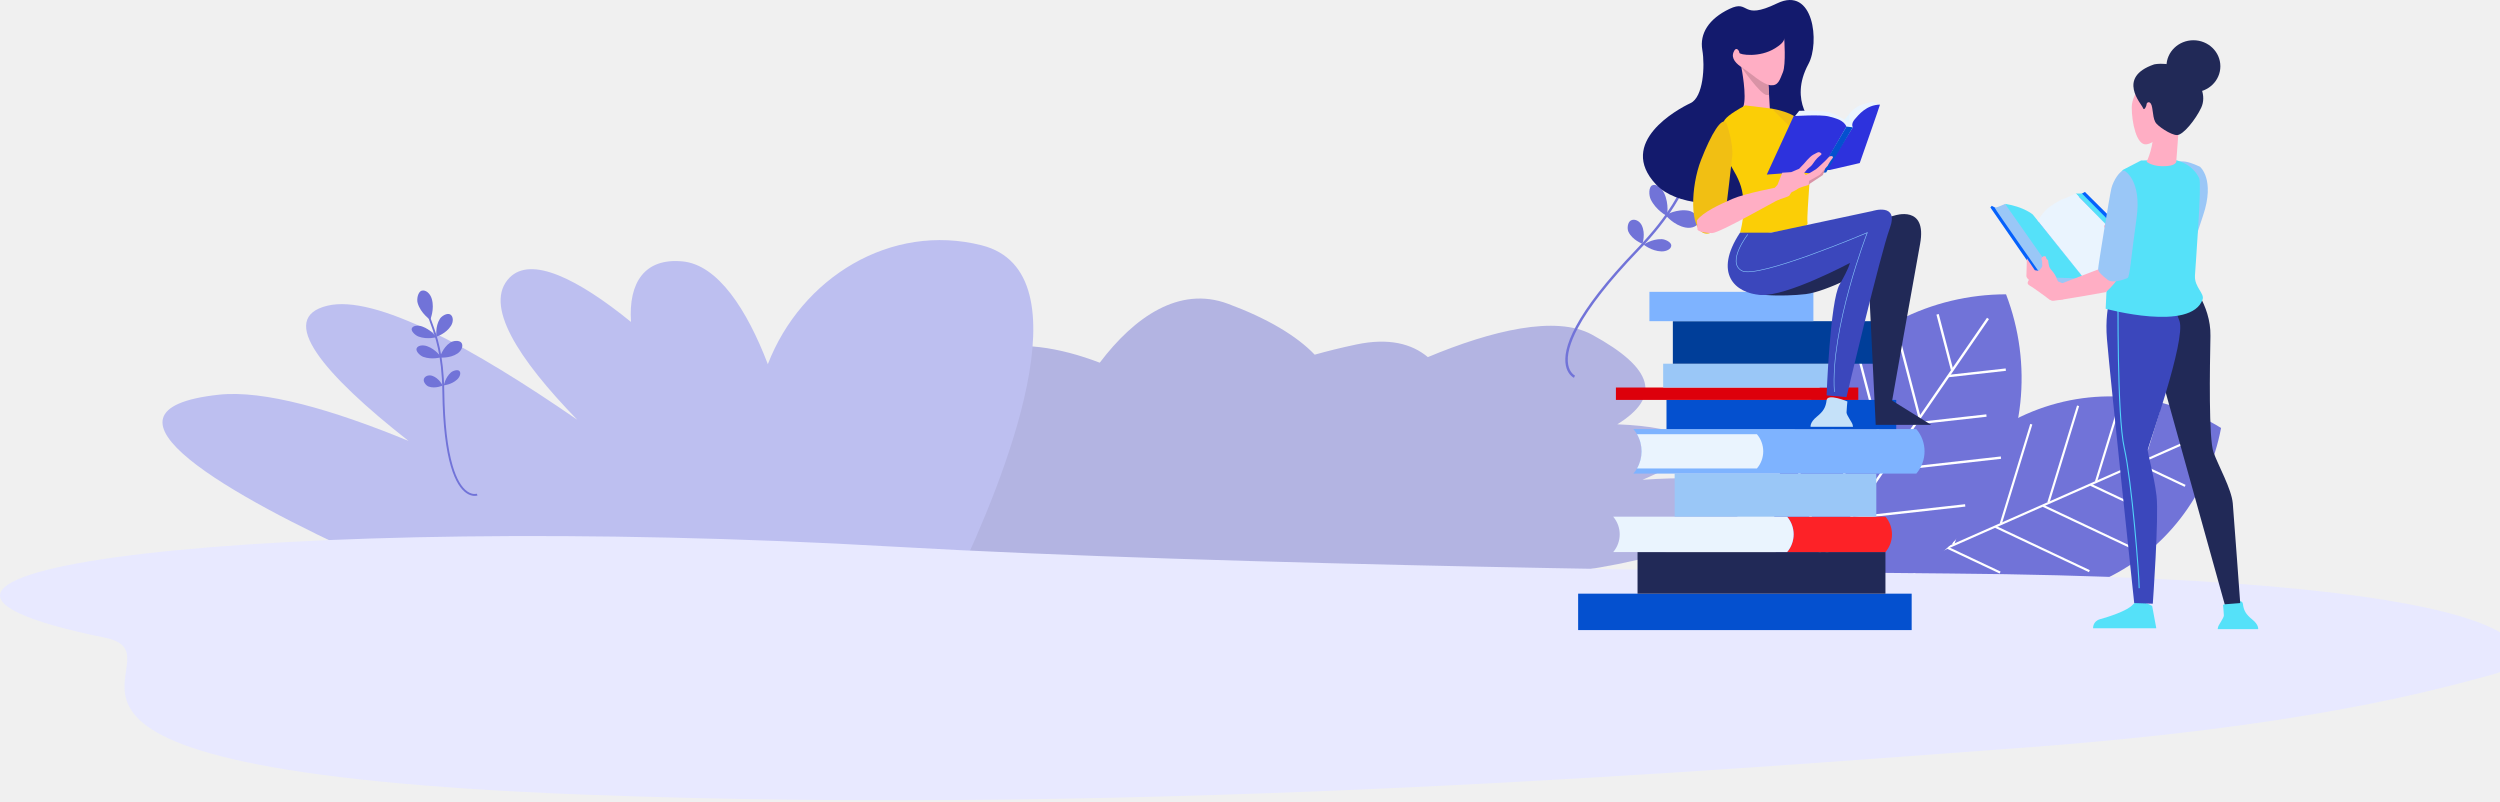
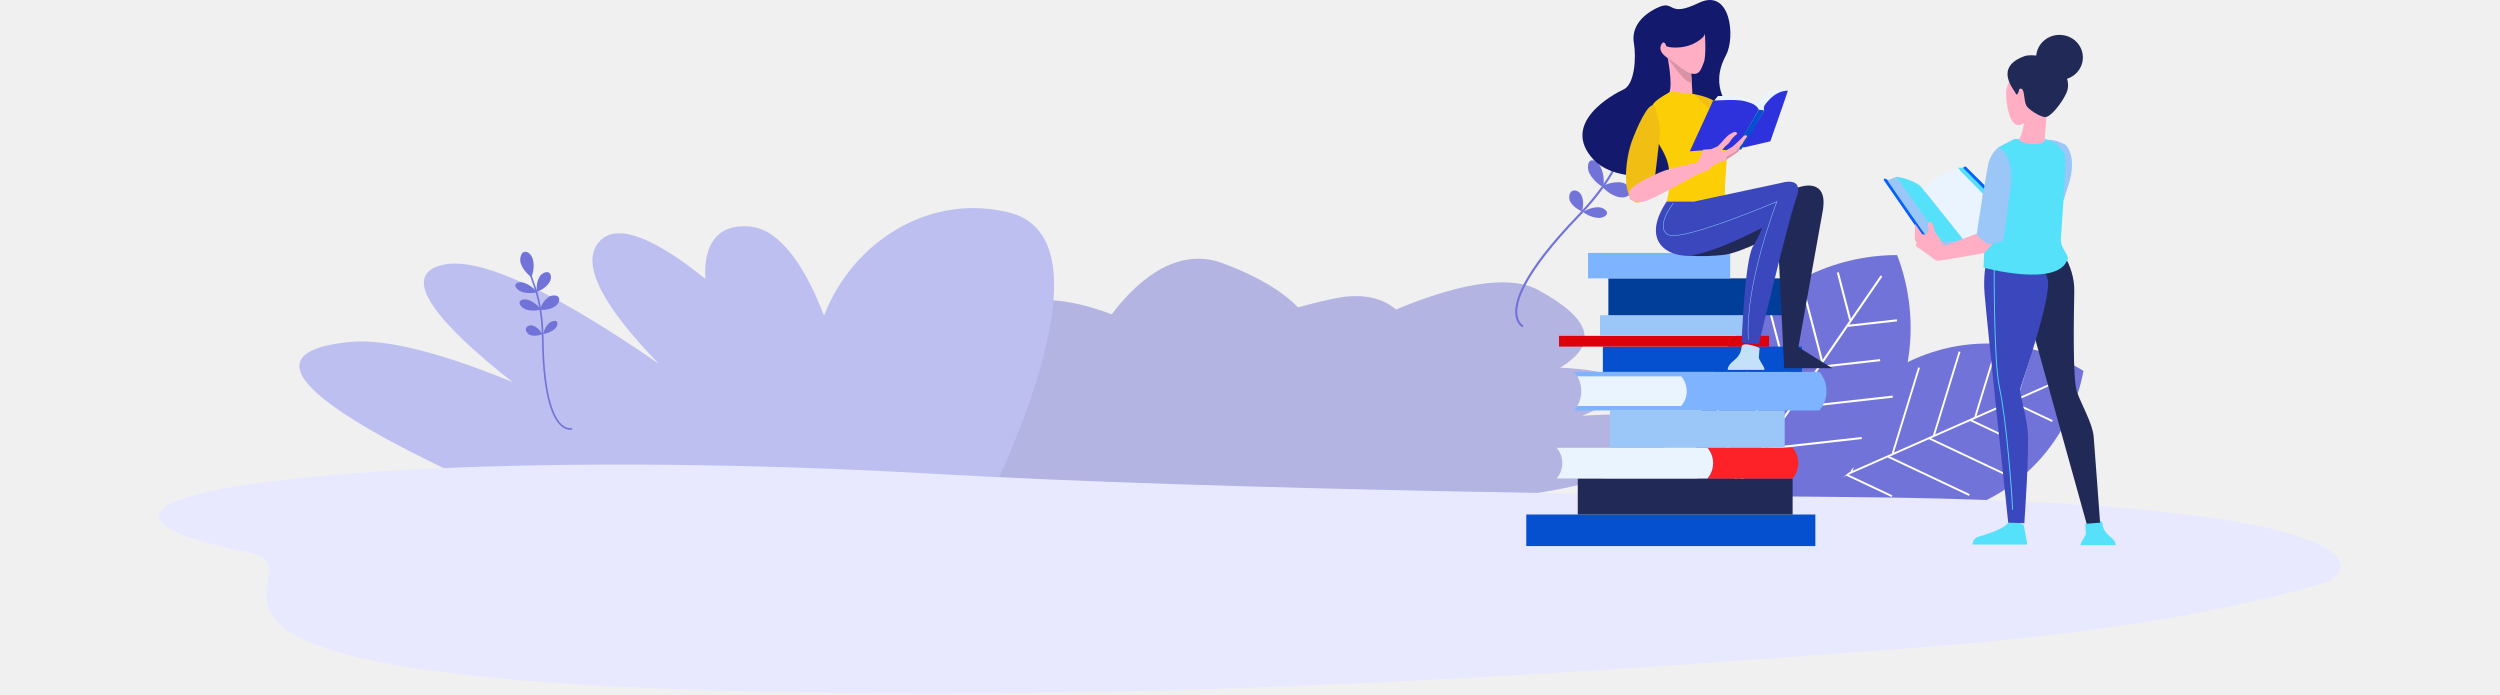
- <svg xmlns="http://www.w3.org/2000/svg" width="1872" height="600" viewBox="0 0 1872 600" fill="none">
+ <svg xmlns="http://www.w3.org/2000/svg" width="1800" height="500" viewBox="0 0 1886 600" fill="none">
  <path d="M645.105 348.15C595.292 323.012 636.128 314.952 684.181 315.812C661.985 297.816 677.452 281.093 736.036 262.973C762.332 254.838 793.405 260.112 823.503 271.578C849.477 237.256 883.047 214.002 919.287 227.394C949.253 238.471 971.159 251.656 984.451 265.585C994.123 262.849 1004.51 260.286 1015.61 257.947C1039.76 252.846 1057.12 257.294 1069.18 267.403C1117.16 247.366 1165.16 235.892 1192.06 250.565C1238.83 276.1 1243.91 297.287 1211.06 317.721C1259 319.598 1294.39 331.857 1229.95 359.252C1287.25 355.4 1327.67 360.442 1301.73 385.994C1243.85 442.95 987.543 449.125 798.282 420.143C678.088 413.629 578.841 395.533 561.333 365.989C548.437 344.248 590.679 342.223 645.105 348.15Z" fill="#B3B4E2" />
  <path d="M74.77 454.663C64.222 438.783 77.143 424.557 126.766 415.588C180.936 405.792 232.767 409.537 275.438 418.068C174.637 372.214 57.039 307.049 163.982 295.542C197.32 291.955 248.713 306.57 305.925 330.162C241.959 279.968 206.694 238.148 245.2 228.898C280.952 220.293 354.209 260.426 432.253 314.307C387.697 268.461 361.814 228.03 381.571 207.901C397.715 191.468 432.451 208.571 472.486 241.058C470.535 211.406 482.794 193.047 511.048 195.725C537.617 198.238 559.341 231.924 574.956 272.686C600.045 207.844 667.094 166.487 735.094 183.689C814.964 203.892 751.842 359.425 716.61 433.542L74.77 454.663Z" fill="#BDBFF0" />
  <path d="M1517.13 310.141C1468.13 331.791 1435.78 375.677 1426.43 425.028C1469.21 451.348 1523.44 456.986 1572.44 435.336C1621.46 413.686 1653.8 369.8 1663.14 320.449C1620.36 294.129 1566.14 288.499 1517.13 310.141Z" fill="#7173D8" />
  <path d="M1644.16 327.947L1435.09 420.316" stroke="white" stroke-width="1.631" stroke-miterlimit="10" />
  <path d="M1601.14 347.249L1636.22 363.807" stroke="white" stroke-width="1.631" stroke-miterlimit="10" />
  <path d="M1565.49 363.005L1608.73 383.406" stroke="white" stroke-width="1.631" stroke-miterlimit="10" />
  <path d="M1529.85 378.752L1602.12 412.868" stroke="white" stroke-width="1.631" stroke-miterlimit="10" />
  <path d="M1494.2 394.5L1564.52 427.698" stroke="white" stroke-width="1.631" stroke-miterlimit="10" />
  <path d="M1458.55 410.248L1497.7 428.731" stroke="white" stroke-width="1.631" stroke-miterlimit="10" />
  <path d="M1605.17 344.728L1616.54 307.644" stroke="white" stroke-width="1.631" stroke-miterlimit="10" />
  <path d="M1569.53 360.475L1587.25 302.66" stroke="white" stroke-width="1.631" stroke-miterlimit="10" />
  <path d="M1533.87 376.231L1556.07 303.85" stroke="white" stroke-width="1.631" stroke-miterlimit="10" />
  <path d="M1498.23 391.979L1521.03 317.639" stroke="white" stroke-width="1.631" stroke-miterlimit="10" />
  <path d="M1462.57 407.726L1482.17 343.868" stroke="white" stroke-width="1.631" stroke-miterlimit="10" />
  <path d="M1358.83 295.344C1325.29 344.108 1320.31 404.139 1340.13 455.969C1395.62 455.928 1449.89 429.789 1483.43 381.017C1516.97 332.245 1521.95 272.214 1502.13 220.384C1446.64 220.433 1392.37 246.572 1358.83 295.344Z" fill="#7173D8" />
  <path d="M1488.61 238.454L1345.53 446.521" stroke="white" stroke-width="1.802" stroke-miterlimit="10" />
  <path d="M1459.35 281.539L1501.94 276.778" stroke="white" stroke-width="1.802" stroke-miterlimit="10" />
  <path d="M1434.96 317.019L1487.45 311.149" stroke="white" stroke-width="1.802" stroke-miterlimit="10" />
  <path d="M1410.55 352.498L1498.31 342.686" stroke="white" stroke-width="1.802" stroke-miterlimit="10" />
  <path d="M1386.15 387.97L1471.54 378.438" stroke="white" stroke-width="1.802" stroke-miterlimit="10" />
  <path d="M1361.76 423.449L1409.3 418.142" stroke="white" stroke-width="1.802" stroke-miterlimit="10" />
  <path d="M1461.67 276.827L1450.87 235.363" stroke="white" stroke-width="1.802" stroke-miterlimit="10" />
  <path d="M1437.28 312.307L1420.44 247.655" stroke="white" stroke-width="1.802" stroke-miterlimit="10" />
  <path d="M1412.88 347.795L1391.81 266.849" stroke="white" stroke-width="1.802" stroke-miterlimit="10" />
  <path d="M1388.49 383.266L1366.83 300.13" stroke="white" stroke-width="1.802" stroke-miterlimit="10" />
  <path d="M1364.08 418.746L1345.49 347.323" stroke="white" stroke-width="1.802" stroke-miterlimit="10" />
  <path d="M1459.52 429.434C1327.27 428.351 917.493 423.614 668.805 409.313C207.694 382.811 -168.974 427.128 78.407 477.462C147.54 491.523 -51.922 576.089 436.196 594.978C864.679 611.552 1301.49 575.519 1512.91 560.044C1724.33 544.561 1821.9 517.199 1867.2 504.865C1907.04 494.02 1921.78 433.203 1459.52 429.434Z" fill="#E8E9FF" />
  <path d="M322.135 239.421C322.135 239.421 315.001 234.66 312.736 226.89C311.918 224.071 312.86 218.524 315.803 217.664C318.729 216.813 322.135 219.706 323.325 223.798C325.59 231.577 322.135 239.421 322.135 239.421Z" fill="#7173D8" />
  <path d="M326.847 252.094C326.847 252.094 325.681 244.695 329.368 238.76C330.707 236.611 334.882 234.065 337.188 235.495C339.486 236.933 339.651 240.827 337.709 243.951C334.006 249.879 326.847 252.094 326.847 252.094Z" fill="#7173D8" />
  <path d="M329.368 267.676C329.368 267.676 331.319 260.435 337.106 256.533C339.205 255.111 344.066 254.499 345.579 256.748C347.091 258.996 345.645 262.617 342.603 264.675C336.808 268.577 329.368 267.676 329.368 267.676Z" fill="#7173D8" />
  <path d="M326.748 252.516C326.748 252.516 320.06 254.4 313.488 252.053C311.099 251.209 307.586 248.043 308.33 245.96C309.074 243.869 312.711 243.257 316.175 244.489C322.755 246.836 326.748 252.516 326.748 252.516Z" fill="#7173D8" />
  <path d="M330.36 267.494C330.36 267.494 323.598 269.594 317.018 267.246C314.629 266.403 311.149 263.138 311.934 260.931C312.728 258.724 316.398 258.013 319.862 259.244C326.45 261.592 330.36 267.494 330.36 267.494Z" fill="#7173D8" />
  <path d="M331.493 288.698C331.493 288.698 325.987 291.252 320.97 289.458C319.143 288.813 316.646 285.904 317.432 283.688C318.217 281.481 321.168 280.506 323.813 281.448C328.839 283.242 331.493 288.698 331.493 288.698Z" fill="#7173D8" />
  <path d="M332.328 288.557C332.328 288.557 333.344 282.853 337.519 279.018C339.032 277.629 342.719 276.389 344.016 277.827C345.331 279.257 344.471 282.184 342.272 284.209C338.098 288.036 332.328 288.557 332.328 288.557Z" fill="#7173D8" />
  <path d="M354.548 371.288C356.333 371.461 357.482 371.056 357.557 371.023L357.069 369.684L357.317 370.345L357.077 369.676C356.945 369.725 353.903 370.751 349.943 367.998C345.521 364.906 341.834 358.475 338.999 348.886C335.105 335.726 332.981 316.944 332.666 293.046C332.294 265.287 327.087 251.085 323.64 241.695C322.763 239.289 321.994 237.206 321.507 235.387L320.135 235.751C320.631 237.628 321.408 239.736 322.3 242.174C325.714 251.482 330.881 265.543 331.236 293.062C331.939 346.265 341.396 363.84 349.199 369.213C351.249 370.627 353.101 371.147 354.548 371.288Z" fill="#7173D8" />
  <path d="M1266.35 128.155C1266.35 128.155 1264.08 117.194 1269.11 107.894C1270.94 104.521 1276.91 100.239 1280.41 102.14C1283.91 104.025 1284.43 109.845 1281.78 114.739C1276.75 124.047 1266.35 128.155 1266.35 128.155Z" fill="#7173D8" />
  <path d="M1259.1 144.258C1259.1 144.258 1264.8 136.306 1273.67 134.181C1276.89 133.412 1283.1 134.867 1283.92 138.323C1284.75 141.77 1281.33 145.539 1276.66 146.655C1267.78 148.78 1259.1 144.258 1259.1 144.258Z" fill="#7173D8" />
  <path d="M1247.17 161.047C1247.17 161.047 1255.62 156.112 1264.58 157.798C1267.83 158.41 1272.9 162.279 1272.25 165.759C1271.59 169.239 1266.94 171.281 1262.21 170.397C1253.24 168.71 1247.17 161.047 1247.17 161.047Z" fill="#7173D8" />
  <path d="M1258.62 144.556C1258.62 144.556 1250.69 140.174 1246.72 131.966C1245.28 128.99 1244.92 122.823 1247.52 121.575C1250.13 120.31 1254.07 123.079 1256.16 127.403C1260.13 135.62 1258.62 144.556 1258.62 144.556Z" fill="#7173D8" />
  <path d="M1248.25 161.783C1248.25 161.783 1240.03 157.534 1236.07 149.325C1234.63 146.358 1234.39 140.133 1237.14 138.802C1239.9 137.471 1243.96 140.174 1246.05 144.506C1250.03 152.715 1248.25 161.783 1248.25 161.783Z" fill="#7173D8" />
  <path d="M1229.86 182.523C1229.86 182.523 1222.4 179.862 1219.38 173.596C1218.28 171.314 1218.62 166.313 1221.38 164.982C1224.14 163.651 1227.77 165.461 1229.36 168.76C1232.39 175.034 1229.86 182.523 1229.86 182.523Z" fill="#7173D8" />
  <path d="M1230.76 183.168C1230.76 183.168 1236.93 178.803 1244.32 179.068C1247 179.167 1251.56 181.383 1251.46 183.929C1251.37 186.466 1247.88 188.393 1243.98 188.252C1236.59 187.971 1230.76 183.168 1230.76 183.168Z" fill="#7173D8" />
  <path d="M1175.54 280.398C1177.04 282.192 1178.47 282.87 1178.58 282.919L1179.35 281.233L1178.96 282.068L1179.36 281.233C1179.19 281.159 1175.42 279.315 1174.27 273.14C1172.99 266.205 1175.47 256.855 1181.63 245.34C1190.09 229.551 1205.34 210.142 1226.96 187.649C1252.07 161.527 1260.25 143.555 1265.67 131.66C1267.06 128.61 1268.26 125.981 1269.47 123.856L1267.86 122.939C1266.6 125.138 1265.38 127.808 1263.97 130.899C1258.62 142.679 1250.52 160.469 1225.62 186.367C1177.49 236.437 1170.15 261.435 1172.47 273.587C1173.08 276.769 1174.33 278.952 1175.54 280.398Z" fill="#7173D8" />
  <path d="M1431.46 444.537H1181.71V471.808H1431.46V444.537Z" fill="#0450CF" />
  <path d="M1411.82 413.405H1226.19V444.545H1411.82V413.405Z" fill="#212957" />
  <path d="M1411.82 413.405C1387.27 413.405 1362.72 413.405 1338.17 413.405C1344.69 405.767 1344.69 394.516 1338.17 386.87C1362.72 386.87 1387.27 386.87 1411.82 386.87C1418.35 394.508 1418.35 405.759 1411.82 413.405Z" fill="#FD2227" />
  <path d="M1207.95 413.405C1251.36 413.405 1294.77 413.405 1338.18 413.405C1344.7 405.767 1344.7 394.516 1338.18 386.87C1294.77 386.87 1251.36 386.87 1207.95 386.87C1214.47 394.508 1214.47 405.759 1207.95 413.405Z" fill="#EAF4FE" />
  <path d="M1253.98 386.871H1404.98V354.64H1253.98V386.871Z" fill="#9AC7F7" />
  <path d="M1223.06 354.639C1293.69 354.639 1364.32 354.639 1434.95 354.639C1443.15 345.033 1443.15 330.898 1434.95 321.292C1364.32 321.292 1293.69 321.292 1223.06 321.292C1231.26 330.898 1231.26 345.042 1223.06 354.639Z" fill="#7EB3FF" />
  <path d="M1247.87 321.292H1419.9V299.452H1247.87V321.292Z" fill="#0450CF" />
  <path d="M1210 299.454H1391.49V290.179H1210V299.454Z" fill="#DD000B" />
  <path d="M1245.37 290.178H1374.61V272.347H1245.37V290.178Z" fill="#9AC7F7" />
  <path d="M1252.63 272.354H1404.33V240.504L1252.63 240.504V272.354Z" fill="#003E99" />
  <path d="M1235.08 240.496L1357.87 240.496V218.532H1235.08V240.496Z" fill="#7EB3FF" />
  <path d="M1225.78 325.144C1230.35 333.064 1230.35 342.868 1225.78 350.779C1255.71 350.779 1285.65 350.779 1315.58 350.779C1321.89 343.397 1321.89 332.526 1315.58 325.144C1285.65 325.144 1255.71 325.144 1225.78 325.144Z" fill="#EAF4FE" />
  <path d="M1358.73 94.114C1358.73 94.114 1338.83 76.242 1354.18 47.88C1362.69 32.157 1358.23 -10.804 1330.68 2.53C1303.13 15.864 1310.6 -0.76 1295.04 6.655C1279.47 14.07 1272.59 25.221 1274.69 37.398C1276.79 49.558 1275.43 72.753 1265.87 77.217C1256.3 81.673 1210.47 106.613 1240.01 138.116C1269.54 169.619 1376.93 146.482 1358.73 94.114Z" fill="#131A6D" />
  <path d="M1303.91 50.236C1303.91 50.236 1308.28 72.117 1305.36 79.895C1302.44 87.674 1325.29 81.838 1325.29 81.838C1325.29 81.838 1324.32 63.85 1323.84 59.957C1323.36 56.072 1303.91 50.236 1303.91 50.236Z" fill="#FFAEC4" />
  <path d="M1323.85 59.957C1323.36 56.063 1303.92 50.236 1303.92 50.236C1303.92 50.236 1318.06 70.736 1322.88 71.141C1323.54 71.199 1324.14 71.183 1324.69 71.117C1324.39 66.496 1324.07 61.742 1323.85 59.957Z" fill="#D993A6" />
  <path d="M1336 28.354C1336 28.354 1337.45 48.285 1335.02 54.121C1332.59 59.957 1331.62 64.33 1325.79 63.842C1319.95 63.354 1310.72 54.608 1305.37 51.203C1300.02 47.797 1296.13 43.912 1298.08 39.051C1300.02 34.19 1302.45 38.076 1302.45 39.539C1302.45 40.994 1317.52 43.432 1329.19 36.133C1332.1 34.314 1336.49 31.272 1336 28.354Z" fill="#FFAEC4" />
  <path d="M1336.64 183.284L1418.79 161.345C1418.79 161.345 1443.17 153.153 1437.77 182.631C1432.4 211.902 1416.84 299.965 1416.84 299.965L1446.02 318.118H1404.53L1398.86 201.429C1398.86 201.429 1368.39 218.284 1352.19 220.227C1335.98 222.169 1303.57 222.169 1304.87 213.746C1306.17 205.331 1336.64 183.284 1336.64 183.284Z" fill="#212957" />
  <path d="M1383.32 300.618C1383.32 300.618 1382.68 306.942 1382.68 308.884C1382.68 310.827 1386.89 316.341 1387.22 317.961C1387.54 319.581 1387.54 319.581 1387.54 319.581H1355.77C1355.77 319.581 1355.13 316.341 1360.31 312.125C1365.49 307.909 1367.11 304.991 1367.77 299.642C1368.42 294.302 1383.32 300.618 1383.32 300.618Z" fill="#C5E1F9" />
  <path d="M1326.76 81.35C1326.76 81.35 1345.23 84.268 1347.66 91.559C1350.09 98.85 1349.12 103.232 1349.12 106.629C1349.13 110.035 1325.78 94.478 1326.76 81.35Z" fill="#F1BF13" />
  <path d="M1306.83 78.912L1326.76 81.342C1326.76 81.342 1349.12 104.678 1353.99 105.654C1358.85 106.629 1352.3 159.865 1353.5 167.073C1354.14 170.967 1336 172.744 1326.27 174.207C1316.55 175.662 1302.93 174.207 1302.93 174.207C1302.93 174.207 1307.79 158.65 1304.39 142.605C1300.98 126.56 1285.91 114.408 1289.32 103.223C1292.72 92.047 1283 92.047 1306.83 78.912Z" fill="#FBCE06" />
  <path d="M1292.72 92.047C1292.72 92.047 1298.07 107.117 1297.1 116.846C1296.12 126.568 1293.2 150.392 1293.2 150.392C1293.2 150.392 1287.37 178.109 1276.18 174.703C1265 171.298 1265.97 139.695 1273.75 119.765C1281.54 99.826 1289.32 87.178 1292.72 92.047Z" fill="#F1BF13" />
  <path d="M1270.59 165.048C1270.59 165.048 1271.07 170.636 1271.07 171.851C1271.07 173.067 1276.42 174.522 1282.01 174.522C1287.6 174.522 1328.93 150.698 1332.82 148.995C1336.71 147.292 1332.09 140.001 1332.09 140.001C1332.09 140.001 1307.05 144.622 1297.08 148.995C1287.12 153.384 1275.45 158.733 1270.59 165.048Z" fill="#FFAEC4" />
  <path d="M1302.93 174.207H1326.27L1402.11 157.997C1402.11 157.997 1422.21 151.516 1415.07 170.959C1407.94 190.41 1382.66 297.369 1382.66 297.369L1367.75 296.071C1367.75 296.071 1370.34 225.41 1377.47 213.093C1384.6 200.776 1385.25 196.882 1385.25 196.882C1385.25 196.882 1337.92 222.161 1318.48 220.871C1299.05 219.59 1282.84 204.677 1302.93 174.207Z" fill="#3B47BC" />
  <path d="M1308.77 175.505C1308.77 175.505 1292.56 196.246 1304.23 202.735C1315.9 209.216 1398.23 174.207 1398.23 174.207C1398.23 174.207 1370.35 246.167 1373.59 293.492" stroke="#8DCFFF" stroke-width="0.414" stroke-miterlimit="10" />
  <path d="M1385.79 84.144L1380.71 90.113L1384.75 93.461L1385.28 92.006L1385.79 84.144Z" fill="#E3F4FF" />
  <path d="M1344.09 86.93L1347.22 82.995C1347.22 82.995 1364.34 82.317 1371.02 84.5C1377.7 86.682 1384.79 92.51 1384.79 92.51C1384.79 92.51 1383.9 86.996 1385.29 84.649C1386.2 83.111 1389.95 80.019 1392.91 78.854C1395.98 77.647 1402.48 76.118 1402.48 76.118L1406.06 78.366L1389.53 97.503L1379.4 99.371L1344.09 86.93Z" fill="#EAF4FE" />
  <path d="M1343.1 86.955C1343.1 86.955 1363.1 85.575 1369.42 87.195C1375.42 88.732 1380.54 90.179 1382.62 94.775L1361.57 131.255C1361.57 131.255 1352.12 128.568 1344.06 129.18C1336 129.783 1322.97 130.718 1322.97 130.718L1343.1 86.955Z" fill="#2D32DD" />
  <path d="M1387.39 95.337C1387.39 95.337 1385.8 92.824 1388.81 89.336C1391.84 85.847 1397.55 78.54 1407.72 78.333C1407.94 78.325 1392.57 122.104 1392.57 122.104L1370.01 127.32L1367.35 127.262L1387.39 95.337Z" fill="#2D32DD" />
  <path d="M1382.63 94.775L1387.39 95.337L1367.4 129.147L1363.1 129.345L1362.85 128.238L1382.63 94.775Z" fill="#0450CF" />
  <path d="M1353.41 138.744L1353.68 135.148C1355.85 133.983 1358.71 132.206 1361.61 129.511C1364.37 126.948 1366.01 124.642 1366.56 124.964C1366.92 125.171 1366.82 126.477 1364.97 131.073" fill="#D993A6" />
  <path d="M1341.23 128.899L1347.17 126.386L1350.77 122.633C1350.77 122.633 1354.95 117.417 1357.65 115.904C1360.35 114.391 1361.54 113.689 1362.4 114.011C1363.26 114.333 1364.3 115.003 1363.81 115.697C1363.31 116.392 1361.11 117.632 1359.19 120.244C1357.28 122.848 1356.71 124.055 1354.94 125.295C1353.17 126.526 1350.92 129.569 1350.92 129.569C1350.92 129.569 1351.46 130.668 1352.14 130.916C1352.83 131.156 1358.83 127.27 1359.76 126.741C1360.69 126.212 1366.9 120.269 1366.9 120.269L1369.83 117.218C1369.83 117.218 1371.7 116.408 1372.31 117.251C1372.93 118.095 1372.25 118.277 1370.83 120.277C1369.42 122.277 1368.6 124.088 1368.6 124.088L1367.34 125.485L1362.58 130.974L1354.71 135.413C1354.71 135.413 1354.41 137.389 1354.42 137.727C1354.42 138.066 1354.26 138.587 1353.41 138.777C1352.56 138.967 1347.36 140.439 1346.02 141.497C1344.67 142.555 1342.04 143.63 1341.62 143.894C1341.2 144.159 1340.21 145.944 1339.79 146.548C1339.38 147.151 1330.56 149.954 1330.56 149.954L1328.34 146.903L1327.31 142.472L1330.99 138.381L1334.57 129.321L1341.23 128.899Z" fill="#FFAEC4" />
  <path d="M1490.4 155.351L1530.52 213.432L1563.52 215.49L1567.23 214.043L1567.54 213.018L1603.2 185.392L1561.17 143.696L1559 144.936L1540.63 161.849L1525.16 166.288L1498.24 157.823L1491.43 154.112L1490.4 155.351Z" fill="#0561FC" />
  <path d="M1554.36 144.936H1559L1600.16 186.508L1594.9 187.02L1554.36 144.936Z" fill="#55E1F9" />
  <path d="M1501.39 152.665C1501.39 152.665 1496.37 155.062 1493.7 155.657C1493.23 155.757 1534.14 214.043 1534.14 214.043C1534.14 214.043 1562.3 213.837 1563.43 214.043C1564.57 214.25 1600.16 186.499 1600.16 186.499L1594.9 187.012L1555.08 206.513L1501.39 152.665Z" fill="#9AC7F7" />
  <path d="M1501.39 152.665L1540.17 207.959C1540.17 207.959 1558.02 208.166 1560.28 209.505C1562.56 210.844 1564.1 212.39 1564.1 212.39L1522.12 160.609C1522.12 160.609 1515.21 154.731 1501.39 152.665Z" fill="#55E1F9" />
  <path d="M1554.36 144.936C1554.36 144.936 1548.17 147.928 1545.07 148.962C1541.98 149.995 1534.76 154.326 1531.76 157.418C1528.77 160.51 1525.78 165.255 1525.78 165.255L1563.64 212.398C1563.64 212.398 1572 202.908 1577.46 199.817C1582.93 196.725 1595.61 187.128 1595.61 187.128L1554.36 144.936Z" fill="#EAF4FE" />
  <path d="M1616.66 172.066L1609.34 172.48L1594.69 166.395C1594.69 166.395 1594.38 166.189 1591.7 166.809C1589.02 167.429 1584.07 168.255 1583.24 168.255C1582.41 168.255 1580.25 168.669 1579.01 168.561C1577.77 168.462 1576.12 168.355 1576.12 168.355C1576.12 168.355 1574.78 169.487 1576.33 170.826C1577.87 172.165 1579.94 173.306 1581.9 173.199C1583.86 173.1 1585.51 172.893 1586.55 172.785C1587.58 172.686 1590.05 172.686 1590.05 172.686L1602.84 184.656L1603.46 185.375L1601.5 187.235C1601.5 187.235 1605.11 187.442 1607.58 186.615C1610.06 185.789 1611.2 185.582 1611.71 185.375C1612.22 185.169 1616.25 184.962 1616.25 184.962C1616.25 184.962 1619.76 178.977 1616.66 172.066Z" fill="#FFAEC4" />
  <path d="M1541 210.679C1541 210.679 1539.04 206.165 1538.06 204.735C1537.09 203.305 1535.28 201.652 1534.75 200.594C1534.22 199.544 1533.62 195.254 1533.62 195.022C1533.62 194.799 1532.41 193.972 1532.34 193.592C1532.26 193.212 1531.95 192.617 1531.95 192.311C1531.95 192.013 1530.82 191.559 1530 192.013C1529.17 192.468 1528.57 193.146 1528.64 193.898C1528.71 194.65 1529.39 195.551 1529.17 197.138C1528.95 198.717 1529.85 198.717 1528.71 200.379C1527.58 202.032 1526.68 202.784 1526.68 202.784L1523.67 202.33L1517.73 193.452C1517.73 193.452 1517.43 202.487 1517.43 204.438C1517.43 206.397 1517.13 206.918 1517.81 207.976C1518.49 209.026 1519.17 209.183 1519.17 209.629C1519.17 210.084 1518.12 210.91 1518.34 212.192C1518.56 213.473 1520.9 214.374 1522.03 215.201C1523.16 216.027 1527.82 219.193 1531.14 221.673C1534.45 224.153 1534.45 224.385 1535.43 224.757C1536.4 225.137 1544.99 224.137 1544.99 224.137C1544.99 224.137 1544.84 216.176 1544.69 213.613C1544.54 211.051 1544.52 212.142 1544.52 212.142L1541 210.679Z" fill="#FFAEC4" />
  <path d="M1620.65 97.23C1620.65 97.23 1614.11 107.555 1606.96 108.092C1599.82 108.638 1596.25 91.791 1596.25 80.383C1596.25 68.975 1608.75 58.113 1609.94 54.848C1611.13 51.591 1623.63 62.453 1623.63 72.232C1623.63 82.012 1620.65 94.519 1620.65 97.23Z" fill="#FFAEC4" />
  <path d="M1664.61 452.969C1664.61 452.969 1665.23 459.003 1665.23 460.863C1665.23 462.723 1661.2 467.98 1660.89 469.526C1660.59 471.072 1660.59 471.072 1660.59 471.072H1690.91C1690.91 471.072 1691.53 467.98 1686.58 463.955C1681.63 459.929 1680.08 457.143 1679.46 452.043C1678.84 446.934 1664.61 452.969 1664.61 452.969Z" fill="#55E1F9" />
  <path d="M1611.54 453.746L1614.63 470.452H1567.29C1567.29 470.452 1566.98 465.195 1572.54 463.649C1578.11 462.103 1593.27 457.457 1597.3 452.506C1601.33 447.554 1611.54 453.746 1611.54 453.746Z" fill="#55E1F9" />
  <path d="M1665.86 452.505L1619.45 285.879L1612.49 213.473V209.298L1638.94 209.761C1638.94 209.761 1655.65 227.865 1655.18 251.532C1654.72 275.207 1653.79 328.583 1657.51 338.792C1661.22 349.001 1670.96 366.179 1671.9 376.851C1672.82 387.523 1677.47 451.58 1677.47 451.58L1665.86 452.505Z" fill="#212957" />
  <path d="M1584.64 210.224C1584.64 210.224 1575.35 226.005 1577.68 253.854C1580 281.704 1598.1 451.58 1598.1 451.58L1612.02 452.043C1612.02 452.043 1616.66 387.06 1614.81 371.279C1612.95 355.499 1607.85 339.255 1608.31 336.469C1608.77 333.684 1637 254.458 1631.99 240.388C1629.42 233.18 1620.84 210.216 1619.45 209.753C1618.06 209.298 1584.64 210.224 1584.64 210.224Z" fill="#3B47BC" />
  <path d="M1586.03 219.507C1586.03 219.507 1585.11 310.943 1590.67 335.544C1596.24 360.145 1601.81 430.227 1601.81 440.436" stroke="#51D4F9" stroke-width="0.812" stroke-miterlimit="10" />
  <path d="M1647.3 124.823C1647.3 124.823 1658.9 134.107 1649.62 161.493C1640.34 188.88 1636.62 203.727 1634.76 204.198C1632.9 204.661 1623.16 206.521 1619.91 202.809C1616.66 199.098 1613.87 195.849 1614.34 193.526C1614.8 191.203 1625.26 132.181 1626.41 126.692C1628.73 115.54 1644.05 123.426 1647.3 124.823Z" fill="#9AC7F7" />
  <path d="M1589.75 127.138L1603.2 120.178L1628.27 119.715C1628.27 119.715 1641.26 121.575 1646.83 133.636C1648.75 137.785 1644.05 198.155 1643.58 206.504C1643.12 214.862 1650.83 219.747 1649.34 224.128C1640.87 248.804 1576.72 231.18 1576.72 231.18C1576.72 231.18 1580.46 134.57 1589.75 127.138Z" fill="#55E1F9" />
  <path d="M1631.52 95.114L1629.66 120.178C1629.66 120.178 1630.61 123.666 1622.7 124.352C1612.02 125.278 1607.38 121.104 1607.38 121.104C1607.38 121.104 1613.41 109.498 1612.49 93.717C1611.56 77.945 1631.52 95.114 1631.52 95.114Z" fill="#FFAEC4" />
  <path d="M1612.95 48.235C1612.95 48.235 1626.51 44.978 1639.87 55.195C1647.77 61.23 1652.41 71.902 1648.23 80.722C1644.06 89.542 1634.77 101.148 1630.13 101.148C1625.48 101.148 1615.27 94.188 1613.88 91.402C1612.49 88.617 1612.49 86.765 1611.56 80.73C1610.63 74.696 1607.39 76.556 1607.39 77.945C1607.39 79.333 1605.53 83.516 1604.6 80.73C1603.67 77.945 1584.64 57.981 1612.95 48.235Z" fill="#212957" />
  <path d="M1642.43 69.124C1653.58 69.124 1662.61 60.397 1662.61 49.632C1662.61 38.867 1653.58 30.14 1642.43 30.14C1631.28 30.14 1622.24 38.867 1622.24 49.632C1622.24 60.397 1631.28 69.124 1642.43 69.124Z" fill="#212957" />
  <path d="M1578.61 198.891L1542.16 212.853C1542.16 212.853 1531.05 225.79 1537.58 225.195C1545.34 224.492 1576.87 218.739 1576.87 218.739C1576.87 218.739 1599.22 199.453 1578.61 198.891Z" fill="#FFAEC4" />
  <path d="M1590.82 127.849C1590.82 127.849 1603.93 134.834 1599.85 163.461C1595.77 192.088 1594.86 207.372 1593.12 208.166C1591.38 208.968 1582.14 212.58 1578.26 209.53C1574.39 206.479 1571.05 203.801 1571.08 201.429C1571.1 199.064 1579.67 146.457 1581.01 141.009C1582.35 135.578 1587.37 127.08 1590.82 127.849Z" fill="#9AC7F7" />
</svg>
